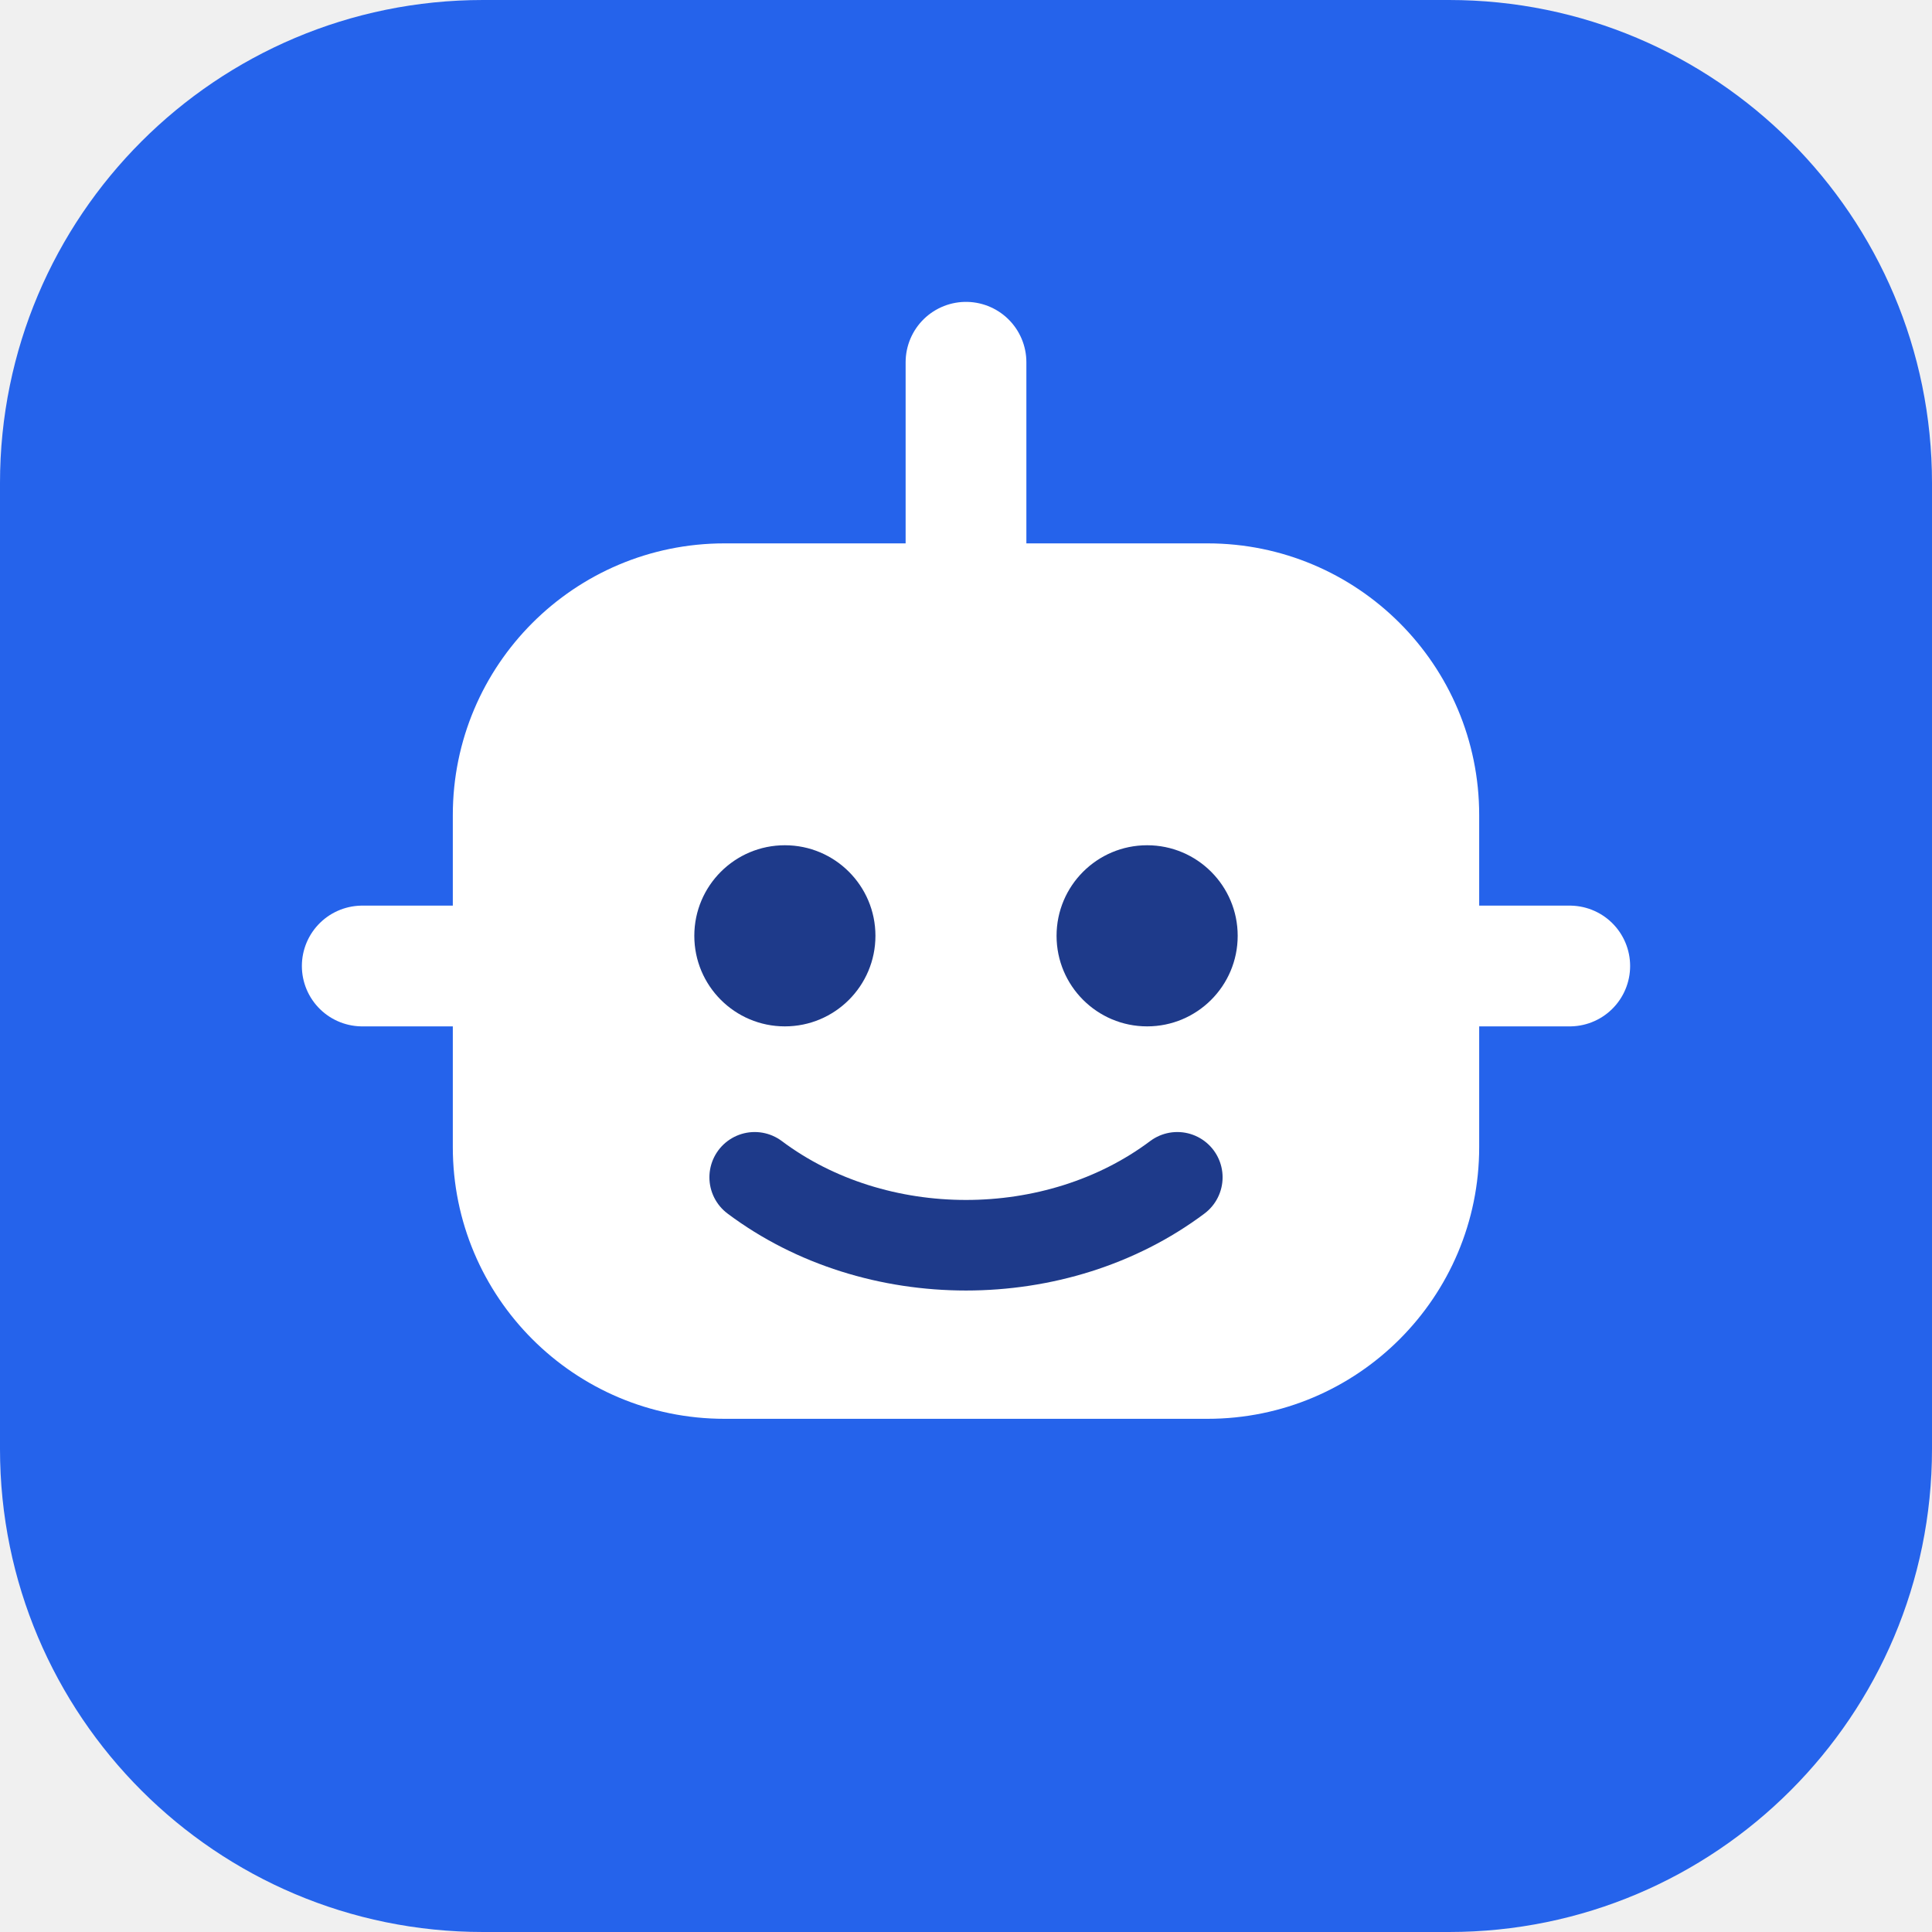
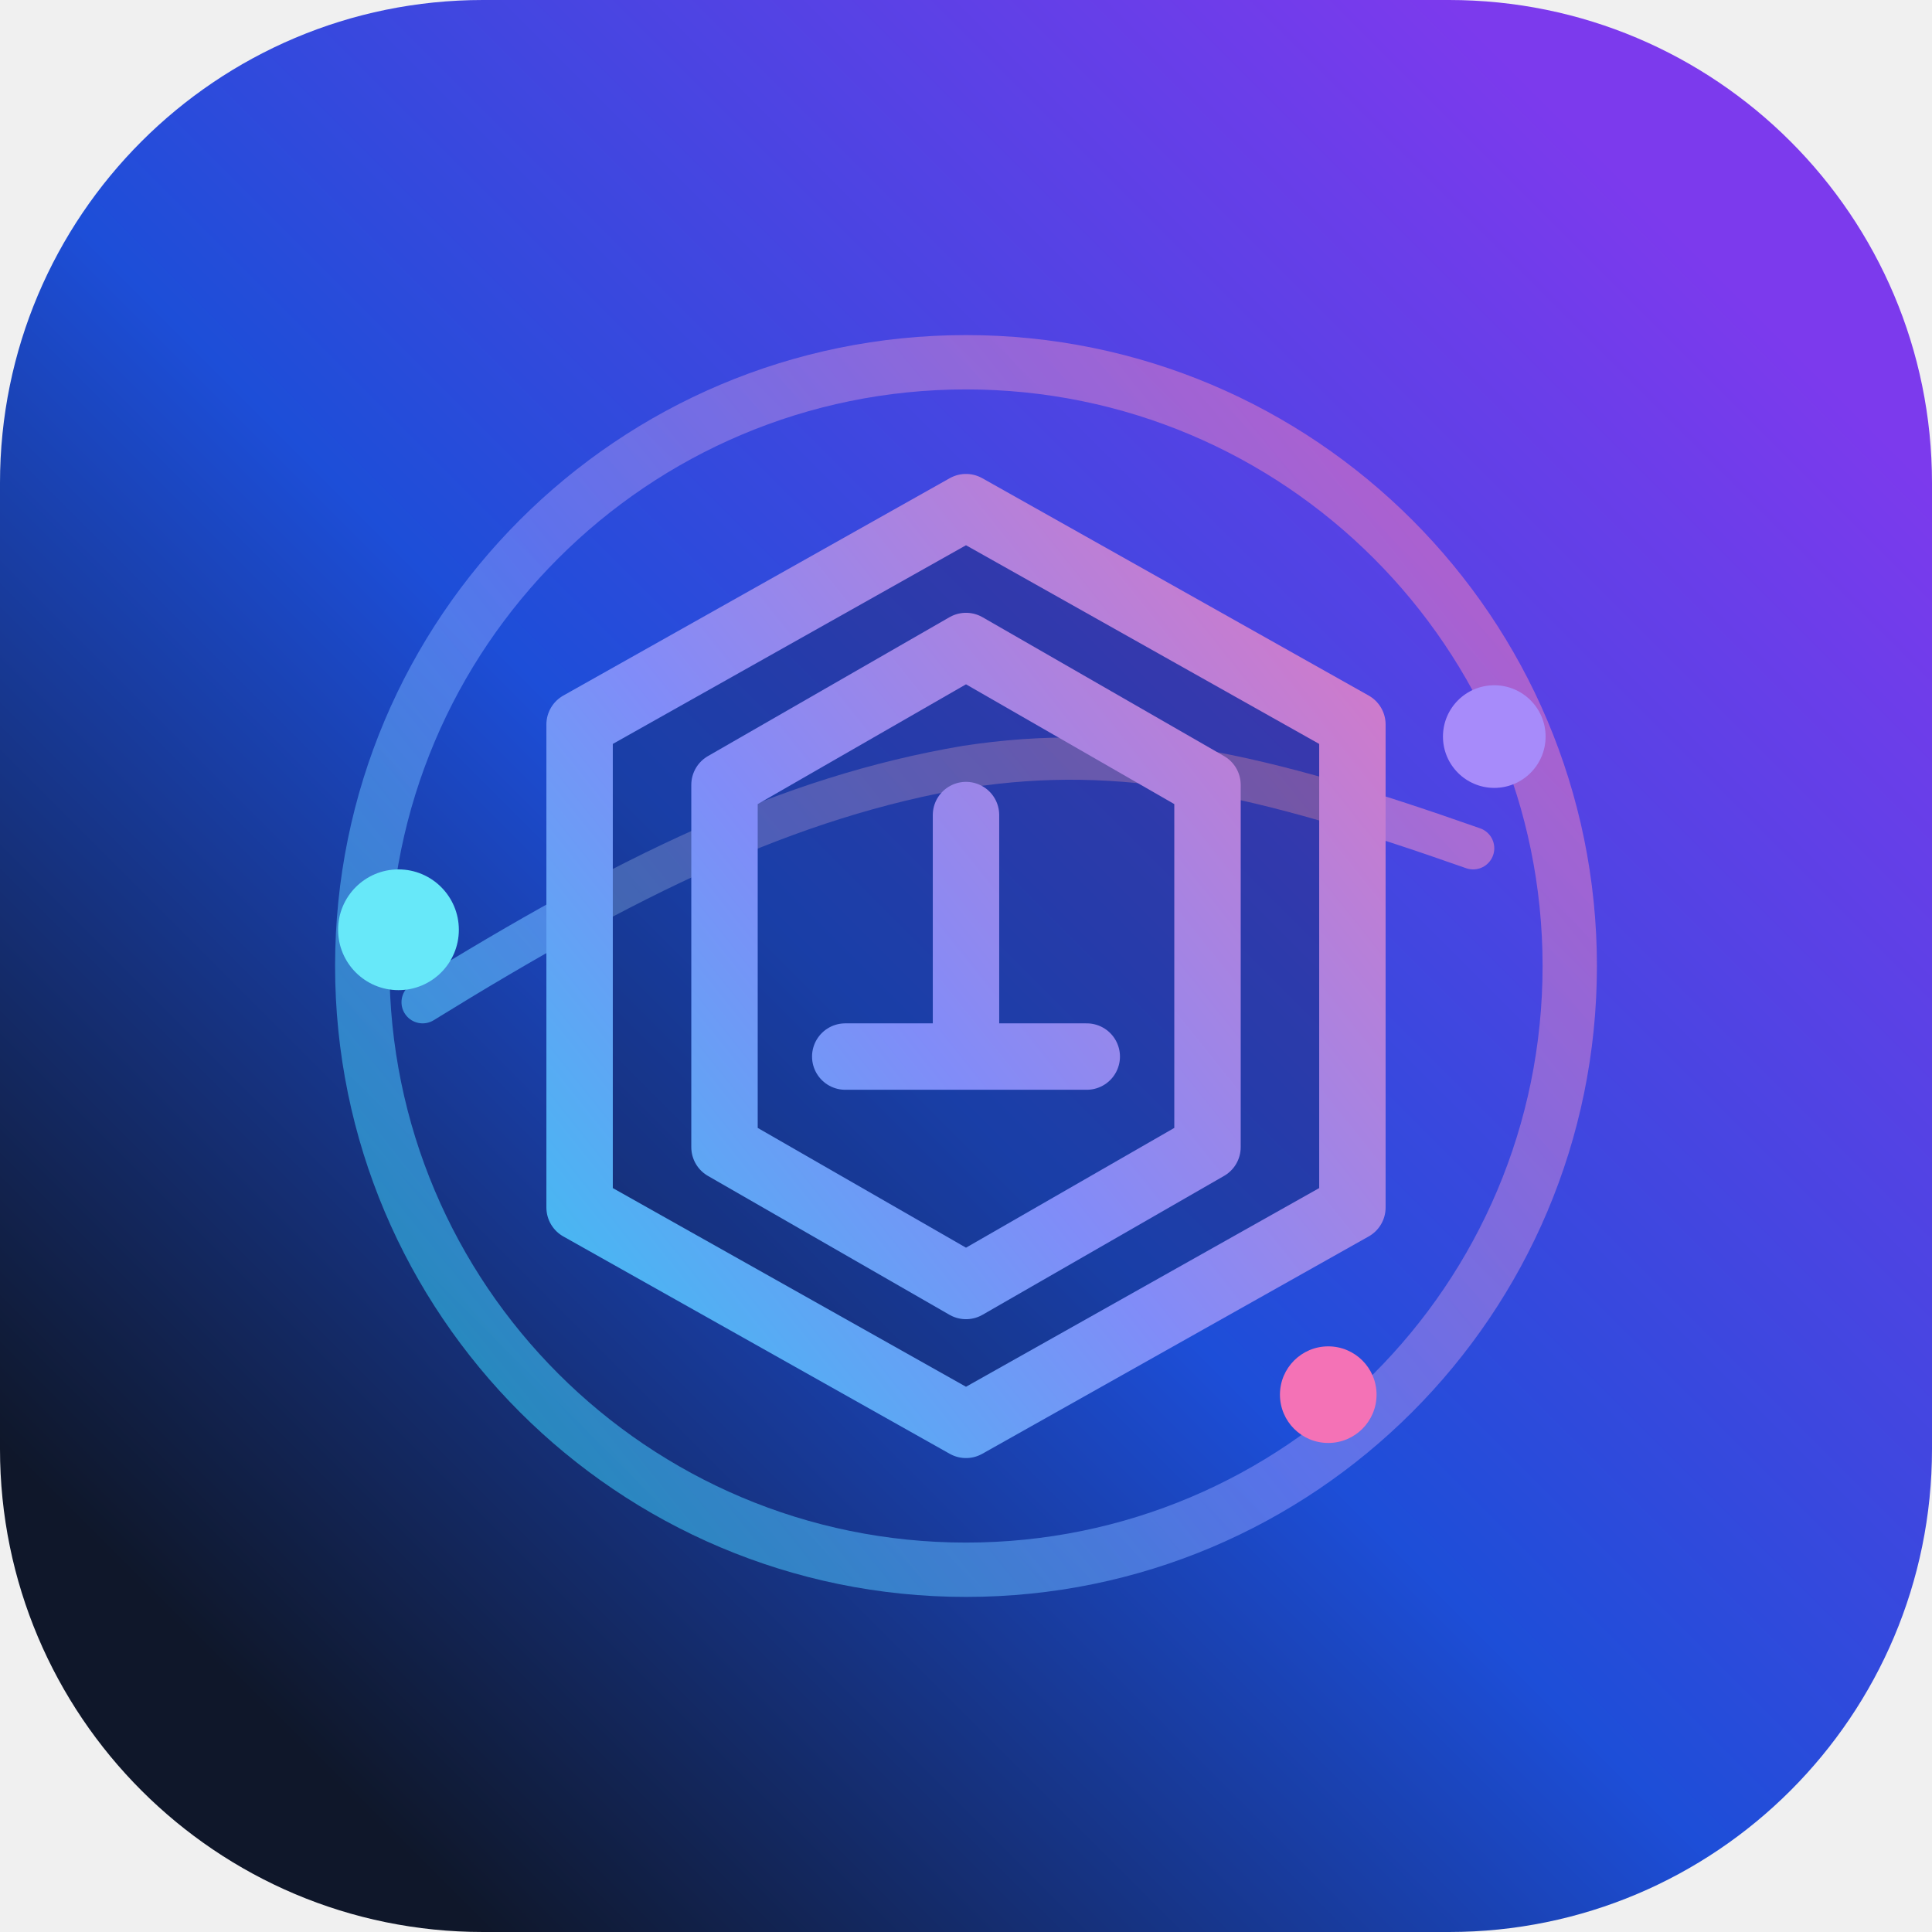
<svg xmlns="http://www.w3.org/2000/svg" viewBox="0 0 64 64">
  <defs>
-     <linearGradient id="background" x1="8" y1="8" x2="56" y2="56">
-       <stop offset="0" stop-color="#2563eb" />
+     <linearGradient id="bg" x1="8" y1="56" x2="56" y2="8" gradientUnits="userSpaceOnUse">
+       <stop offset="0" stop-color="#0f172a" />
+       <stop offset="0.45" stop-color="#1d4ed8" />
      <stop offset="1" stop-color="#7c3aed" />
    </linearGradient>
+     <linearGradient id="core" x1="12" y1="48" x2="52" y2="16" gradientUnits="userSpaceOnUse">
+       <stop offset="0" stop-color="#22d3ee" />
+       <stop offset="0.45" stop-color="#818cf8" />
+       <stop offset="1" stop-color="#f472b6" />
+     </linearGradient>
  </defs>
-   <rect width="64" height="64" rx="16" fill="url(#background)" />
-   <rect x="15" y="18" width="34" height="29" rx="9" fill="#fff" />
-   <circle cx="26" cy="31" r="3" fill="#1e3a8a" />
-   <circle cx="38" cy="31" r="3" fill="#1e3a8a" />
-   <path d="M25 39c4 3 10 3 14 0" fill="none" stroke="#1e3a8a" stroke-linecap="round" stroke-width="3" />
-   <path d="M32 12v6M12 32h3M49 32h3" fill="none" stroke="#fff" stroke-linecap="round" stroke-width="4" />
+   <rect width="64" height="64" rx="16" fill="url(#bg)" />
+   <circle cx="32" cy="32" r="20" fill="none" stroke="url(#core)" stroke-width="1.8" opacity="0.6" />
+   <path d="M14 33.2c6.8-4.2 12.1-6.8 18-7.8 5.2-.8 9.7.2 16.8 2.7" fill="none" stroke="url(#core)" stroke-linecap="round" stroke-width="1.4" opacity="0.72" />
+   <g stroke="url(#core)" stroke-width="2.2" stroke-linecap="round" stroke-linejoin="round">
+     <path d="M32 16.8 44.8 24v16L32 47.2 19.2 40V24L32 16.8z" fill="rgba(15,23,42,0.28)" />
+     <path d="M32 21.4 40 26v12l-8 4.6-8-4.6V26l8-4.6z" fill="none" />
+     <path d="M32 27v8m-4 0h8" />
+   </g>
+   <circle cx="13.2" cy="30.8" r="2" fill="#67e8f9" />
+   <circle cx="49.5" cy="24.4" r="1.7" fill="#a78bfa" />
+   <circle cx="44" cy="46.2" r="1.6" fill="#f472b6" />
</svg>
